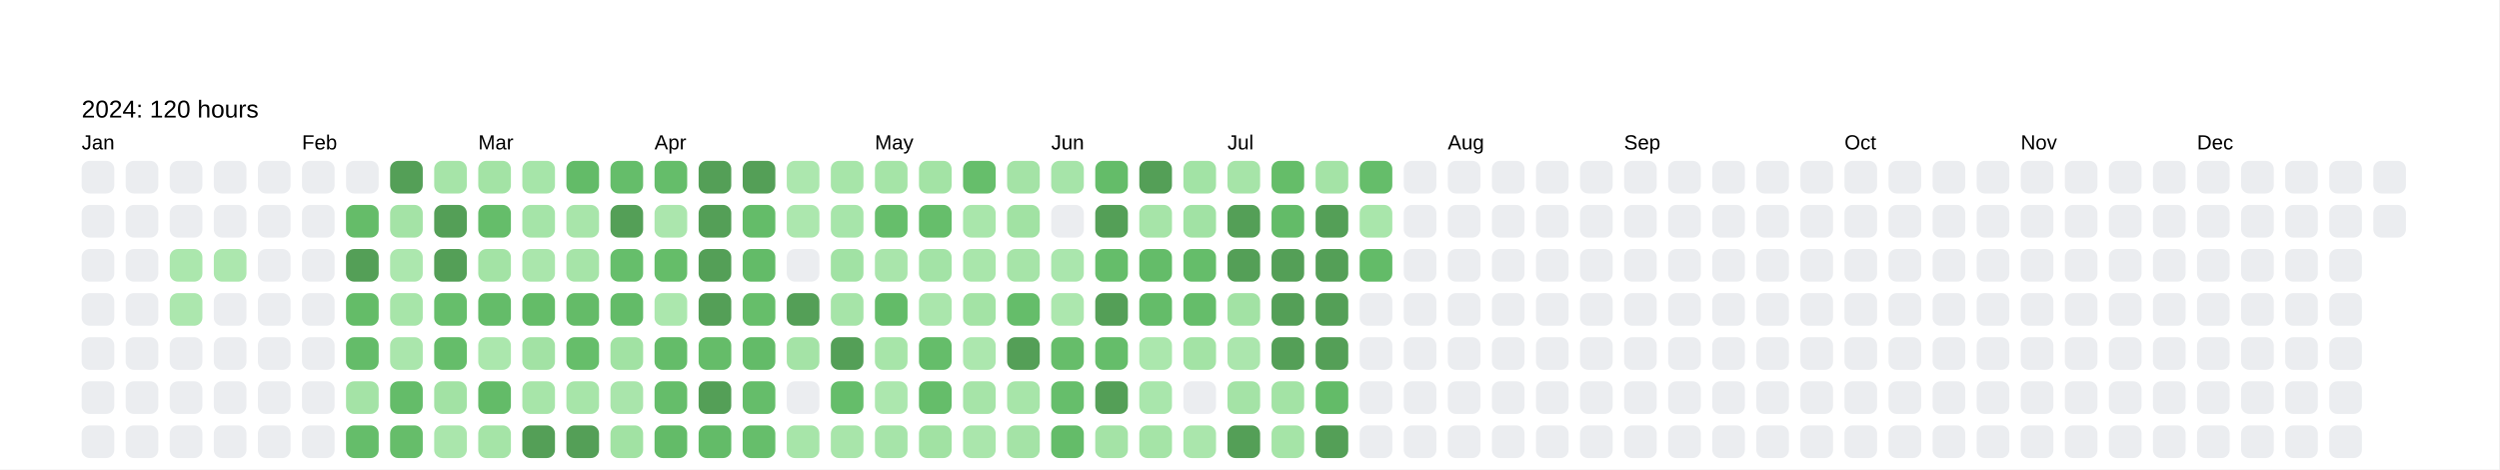
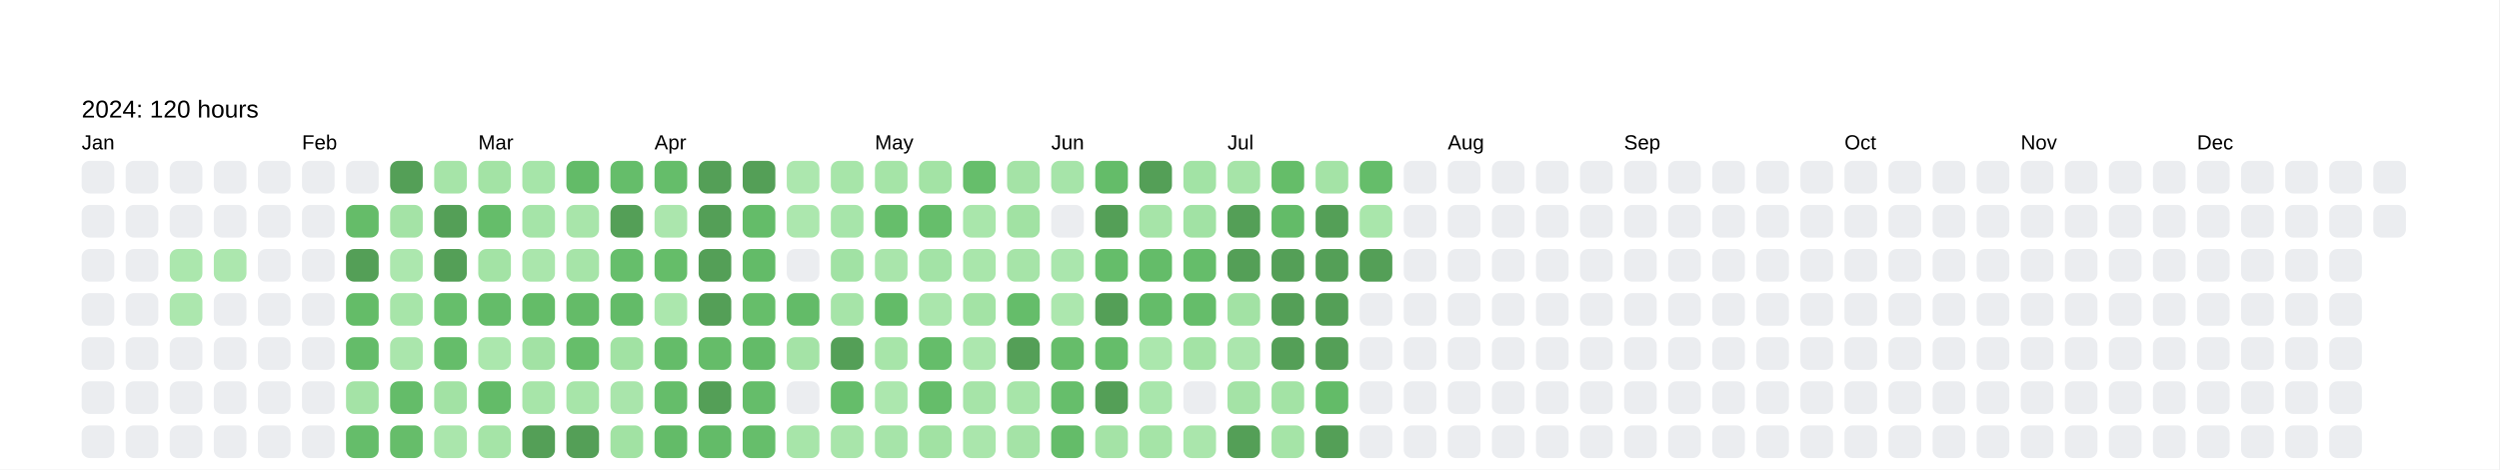
<svg xmlns="http://www.w3.org/2000/svg" baseProfile="full" height="57.5mm" version="1.1" viewBox="0,0,306.2,57.5" width="306.2mm">
  <defs />
  <rect fill="#FFFFFF" height="57.5" width="306.2" x="0" y="0" />
  <text fill="#000000" style="font-size:6px; font-family:Arial; font-weight:bold;" x="10" y="10" />
  <text fill="#000000" style="font-size:3px; font-family:Arial;" x="10" y="14.4">2024: 120 hours</text>
  <text fill="#000000" style="font-size:2.5px; font-family:Arial" x="10" y="18.3">Jan</text>
  <rect fill="#EBEDF0" height="4" rx="1" ry="1" width="4" x="10" y="19.7" />
  <rect fill="#EBEDF0" height="4" rx="1" ry="1" width="4" x="10" y="25.1" />
  <rect fill="#EBEDF0" height="4" rx="1" ry="1" width="4" x="10" y="30.5" />
  <rect fill="#EBEDF0" height="4" rx="1" ry="1" width="4" x="10" y="35.9" />
  <rect fill="#EBEDF0" height="4" rx="1" ry="1" width="4" x="10" y="41.3" />
  <rect fill="#EBEDF0" height="4" rx="1" ry="1" width="4" x="10" y="46.7" />
  <rect fill="#EBEDF0" height="4" rx="1" ry="1" width="4" x="10" y="52.1" />
  <rect fill="#EBEDF0" height="4" rx="1" ry="1" width="4" x="15.4" y="19.7" />
  <rect fill="#EBEDF0" height="4" rx="1" ry="1" width="4" x="15.4" y="25.1" />
  <rect fill="#EBEDF0" height="4" rx="1" ry="1" width="4" x="15.4" y="30.5" />
  <rect fill="#EBEDF0" height="4" rx="1" ry="1" width="4" x="15.4" y="35.9" />
  <rect fill="#EBEDF0" height="4" rx="1" ry="1" width="4" x="15.4" y="41.3" />
  <rect fill="#EBEDF0" height="4" rx="1" ry="1" width="4" x="15.4" y="46.7" />
  <rect fill="#EBEDF0" height="4" rx="1" ry="1" width="4" x="15.4" y="52.1" />
  <rect fill="#EBEDF0" height="4" rx="1" ry="1" width="4" x="20.8" y="19.7" />
  <rect fill="#EBEDF0" height="4" rx="1" ry="1" width="4" x="20.8" y="25.1" />
  <rect fill="#abe7ad" height="4" rx="1" ry="1" width="4" x="20.8" y="30.5" />
  <rect fill="#ace7ae" height="4" rx="1" ry="1" width="4" x="20.8" y="35.9" />
  <rect fill="#EBEDF0" height="4" rx="1" ry="1" width="4" x="20.8" y="41.3" />
  <rect fill="#EBEDF0" height="4" rx="1" ry="1" width="4" x="20.8" y="46.7" />
  <rect fill="#EBEDF0" height="4" rx="1" ry="1" width="4" x="20.8" y="52.1" />
  <rect fill="#EBEDF0" height="4" rx="1" ry="1" width="4" x="26.2" y="19.7" />
  <rect fill="#EBEDF0" height="4" rx="1" ry="1" width="4" x="26.2" y="25.1" />
  <rect fill="#ace7ae" height="4" rx="1" ry="1" width="4" x="26.2" y="30.5" />
  <rect fill="#EBEDF0" height="4" rx="1" ry="1" width="4" x="26.2" y="35.9" />
  <rect fill="#EBEDF0" height="4" rx="1" ry="1" width="4" x="26.2" y="41.3" />
  <rect fill="#EBEDF0" height="4" rx="1" ry="1" width="4" x="26.2" y="46.7" />
  <rect fill="#EBEDF0" height="4" rx="1" ry="1" width="4" x="26.2" y="52.1" />
  <rect fill="#EBEDF0" height="4" rx="1" ry="1" width="4" x="31.6" y="19.7" />
  <rect fill="#EBEDF0" height="4" rx="1" ry="1" width="4" x="31.6" y="25.1" />
  <rect fill="#EBEDF0" height="4" rx="1" ry="1" width="4" x="31.6" y="30.5" />
  <rect fill="#EBEDF0" height="4" rx="1" ry="1" width="4" x="31.6" y="35.9" />
  <rect fill="#EBEDF0" height="4" rx="1" ry="1" width="4" x="31.6" y="41.3" />
  <rect fill="#EBEDF0" height="4" rx="1" ry="1" width="4" x="31.6" y="46.7" />
  <rect fill="#EBEDF0" height="4" rx="1" ry="1" width="4" x="31.6" y="52.1" />
  <text fill="#000000" style="font-size:2.5px; font-family:Arial" x="37.0" y="18.3">Feb</text>
  <rect fill="#EBEDF0" height="4" rx="1" ry="1" width="4" x="37.0" y="19.7" />
  <rect fill="#EBEDF0" height="4" rx="1" ry="1" width="4" x="37.0" y="25.1" />
  <rect fill="#EBEDF0" height="4" rx="1" ry="1" width="4" x="37.0" y="30.5" />
  <rect fill="#EBEDF0" height="4" rx="1" ry="1" width="4" x="37.0" y="35.9" />
  <rect fill="#EBEDF0" height="4" rx="1" ry="1" width="4" x="37.0" y="41.3" />
  <rect fill="#EBEDF0" height="4" rx="1" ry="1" width="4" x="37.0" y="46.7" />
  <rect fill="#EBEDF0" height="4" rx="1" ry="1" width="4" x="37.0" y="52.1" />
  <rect fill="#EBEDF0" height="4" rx="1" ry="1" width="4" x="42.4" y="19.7" />
  <rect fill="#65bc69" height="4" rx="1" ry="1" width="4" x="42.4" y="25.1" />
  <rect fill="#549F57" height="4" rx="1" ry="1" width="4" x="42.4" y="30.5" />
  <rect fill="#64bc68" height="4" rx="1" ry="1" width="4" x="42.4" y="35.9" />
  <rect fill="#64bc69" height="4" rx="1" ry="1" width="4" x="42.4" y="41.3" />
  <rect fill="#a4e3a6" height="4" rx="1" ry="1" width="4" x="42.4" y="46.7" />
  <rect fill="#65bd6a" height="4" rx="1" ry="1" width="4" x="42.4" y="52.1" />
  <rect fill="#549F57" height="4" rx="1" ry="1" width="4" x="47.8" y="19.7" />
  <rect fill="#a4e3a6" height="4" rx="1" ry="1" width="4" x="47.8" y="25.1" />
  <rect fill="#ace7ae" height="4" rx="1" ry="1" width="4" x="47.8" y="30.5" />
  <rect fill="#a7e5a9" height="4" rx="1" ry="1" width="4" x="47.8" y="35.9" />
  <rect fill="#aae6ac" height="4" rx="1" ry="1" width="4" x="47.8" y="41.3" />
  <rect fill="#64bc69" height="4" rx="1" ry="1" width="4" x="47.8" y="46.7" />
  <rect fill="#66bd6a" height="4" rx="1" ry="1" width="4" x="47.8" y="52.1" />
  <rect fill="#a6e4a8" height="4" rx="1" ry="1" width="4" x="53.2" y="19.7" />
  <rect fill="#549F57" height="4" rx="1" ry="1" width="4" x="53.2" y="25.1" />
  <rect fill="#549F57" height="4" rx="1" ry="1" width="4" x="53.2" y="30.5" />
  <rect fill="#66be6b" height="4" rx="1" ry="1" width="4" x="53.2" y="35.9" />
  <rect fill="#65bd6a" height="4" rx="1" ry="1" width="4" x="53.2" y="41.3" />
  <rect fill="#a2e2a4" height="4" rx="1" ry="1" width="4" x="53.2" y="46.7" />
  <rect fill="#aae6ac" height="4" rx="1" ry="1" width="4" x="53.2" y="52.1" />
  <text fill="#000000" style="font-size:2.5px; font-family:Arial" x="58.6" y="18.3">Mar</text>
  <rect fill="#a3e3a5" height="4" rx="1" ry="1" width="4" x="58.6" y="19.7" />
  <rect fill="#65bd6a" height="4" rx="1" ry="1" width="4" x="58.6" y="25.1" />
  <rect fill="#a3e3a5" height="4" rx="1" ry="1" width="4" x="58.6" y="30.5" />
  <rect fill="#64bc69" height="4" rx="1" ry="1" width="4" x="58.6" y="35.9" />
  <rect fill="#abe7ad" height="4" rx="1" ry="1" width="4" x="58.6" y="41.3" />
  <rect fill="#63bb68" height="4" rx="1" ry="1" width="4" x="58.6" y="46.7" />
  <rect fill="#a5e4a7" height="4" rx="1" ry="1" width="4" x="58.6" y="52.1" />
  <rect fill="#a6e5a9" height="4" rx="1" ry="1" width="4" x="64" y="19.7" />
  <rect fill="#a5e4a8" height="4" rx="1" ry="1" width="4" x="64" y="25.1" />
  <rect fill="#aae6ac" height="4" rx="1" ry="1" width="4" x="64" y="30.5" />
  <rect fill="#64bc68" height="4" rx="1" ry="1" width="4" x="64" y="35.9" />
  <rect fill="#a2e2a4" height="4" rx="1" ry="1" width="4" x="64" y="41.3" />
  <rect fill="#a7e5a9" height="4" rx="1" ry="1" width="4" x="64" y="46.7" />
  <rect fill="#549F57" height="4" rx="1" ry="1" width="4" x="64" y="52.1" />
  <rect fill="#63bb68" height="4" rx="1" ry="1" width="4" x="69.4" y="19.7" />
  <rect fill="#a8e5aa" height="4" rx="1" ry="1" width="4" x="69.4" y="25.1" />
  <rect fill="#a6e4a8" height="4" rx="1" ry="1" width="4" x="69.4" y="30.5" />
  <rect fill="#64bb68" height="4" rx="1" ry="1" width="4" x="69.4" y="35.9" />
  <rect fill="#66be6a" height="4" rx="1" ry="1" width="4" x="69.4" y="41.3" />
  <rect fill="#a7e5a9" height="4" rx="1" ry="1" width="4" x="69.4" y="46.7" />
  <rect fill="#549F57" height="4" rx="1" ry="1" width="4" x="69.4" y="52.1" />
  <rect fill="#65bd6a" height="4" rx="1" ry="1" width="4" x="74.8" y="19.7" />
  <rect fill="#549F57" height="4" rx="1" ry="1" width="4" x="74.8" y="25.1" />
  <rect fill="#66be6b" height="4" rx="1" ry="1" width="4" x="74.8" y="30.5" />
  <rect fill="#63bb68" height="4" rx="1" ry="1" width="4" x="74.8" y="35.9" />
  <rect fill="#a1e2a3" height="4" rx="1" ry="1" width="4" x="74.8" y="41.3" />
  <rect fill="#a9e5ab" height="4" rx="1" ry="1" width="4" x="74.8" y="46.7" />
  <rect fill="#a1e2a3" height="4" rx="1" ry="1" width="4" x="74.8" y="52.1" />
  <text fill="#000000" style="font-size:2.5px; font-family:Arial" x="80.2" y="18.3">Apr</text>
  <rect fill="#65bd6a" height="4" rx="1" ry="1" width="4" x="80.2" y="19.7" />
  <rect fill="#abe6ad" height="4" rx="1" ry="1" width="4" x="80.2" y="25.1" />
  <rect fill="#65bd69" height="4" rx="1" ry="1" width="4" x="80.2" y="30.5" />
  <rect fill="#abe7ad" height="4" rx="1" ry="1" width="4" x="80.2" y="35.9" />
  <rect fill="#64bc69" height="4" rx="1" ry="1" width="4" x="80.2" y="41.3" />
  <rect fill="#65bd6a" height="4" rx="1" ry="1" width="4" x="80.2" y="46.7" />
  <rect fill="#63bb68" height="4" rx="1" ry="1" width="4" x="80.2" y="52.1" />
  <rect fill="#549F57" height="4" rx="1" ry="1" width="4" x="85.6" y="19.7" />
  <rect fill="#549F57" height="4" rx="1" ry="1" width="4" x="85.6" y="25.1" />
  <rect fill="#549F57" height="4" rx="1" ry="1" width="4" x="85.6" y="30.5" />
  <rect fill="#549F57" height="4" rx="1" ry="1" width="4" x="85.6" y="35.9" />
  <rect fill="#65bc69" height="4" rx="1" ry="1" width="4" x="85.6" y="41.3" />
  <rect fill="#549F57" height="4" rx="1" ry="1" width="4" x="85.6" y="46.7" />
  <rect fill="#63bb68" height="4" rx="1" ry="1" width="4" x="85.6" y="52.1" />
  <rect fill="#549F57" height="4" rx="1" ry="1" width="4" x="91" y="19.7" />
  <rect fill="#64bc69" height="4" rx="1" ry="1" width="4" x="91" y="25.1" />
  <rect fill="#63bb68" height="4" rx="1" ry="1" width="4" x="91" y="30.5" />
  <rect fill="#66be6a" height="4" rx="1" ry="1" width="4" x="91" y="35.9" />
  <rect fill="#63bb68" height="4" rx="1" ry="1" width="4" x="91" y="41.3" />
  <rect fill="#65bd6a" height="4" rx="1" ry="1" width="4" x="91" y="46.7" />
  <rect fill="#66be6b" height="4" rx="1" ry="1" width="4" x="91" y="52.1" />
  <rect fill="#ace7ae" height="4" rx="1" ry="1" width="4" x="96.4" y="19.7" />
  <rect fill="#ace7ae" height="4" rx="1" ry="1" width="4" x="96.4" y="25.1" />
  <rect fill="#EBEDF0" height="4" rx="1" ry="1" width="4" x="96.4" y="30.5" />
-   <rect fill="#549F57" height="4" rx="1" ry="1" width="4" x="96.4" y="35.9" />
+   <rect fill="#63bb68" height="4" rx="1" ry="1" width="4" x="96.4" y="35.9" />
  <rect fill="#a4e3a6" height="4" rx="1" ry="1" width="4" x="96.4" y="41.3" />
  <rect fill="#EBEDF0" height="4" rx="1" ry="1" width="4" x="96.4" y="46.7" />
  <rect fill="#a7e5a9" height="4" rx="1" ry="1" width="4" x="96.4" y="52.1" />
  <rect fill="#a7e5a9" height="4" rx="1" ry="1" width="4" x="101.8" y="19.7" />
  <rect fill="#a7e5aa" height="4" rx="1" ry="1" width="4" x="101.8" y="25.1" />
  <rect fill="#a1e2a4" height="4" rx="1" ry="1" width="4" x="101.8" y="30.5" />
  <rect fill="#a6e4a8" height="4" rx="1" ry="1" width="4" x="101.8" y="35.9" />
  <rect fill="#549F57" height="4" rx="1" ry="1" width="4" x="101.8" y="41.3" />
  <rect fill="#65bd6a" height="4" rx="1" ry="1" width="4" x="101.8" y="46.7" />
  <rect fill="#a8e5aa" height="4" rx="1" ry="1" width="4" x="101.8" y="52.1" />
  <text fill="#000000" style="font-size:2.5px; font-family:Arial" x="107.2" y="18.3">May</text>
  <rect fill="#a5e4a7" height="4" rx="1" ry="1" width="4" x="107.2" y="19.7" />
  <rect fill="#66be6b" height="4" rx="1" ry="1" width="4" x="107.2" y="25.1" />
  <rect fill="#a9e5ab" height="4" rx="1" ry="1" width="4" x="107.2" y="30.5" />
  <rect fill="#63bb68" height="4" rx="1" ry="1" width="4" x="107.2" y="35.9" />
  <rect fill="#a7e5a9" height="4" rx="1" ry="1" width="4" x="107.2" y="41.3" />
  <rect fill="#ace7ae" height="4" rx="1" ry="1" width="4" x="107.2" y="46.7" />
  <rect fill="#a6e4a9" height="4" rx="1" ry="1" width="4" x="107.2" y="52.1" />
  <rect fill="#a3e3a5" height="4" rx="1" ry="1" width="4" x="112.6" y="19.7" />
  <rect fill="#66be6b" height="4" rx="1" ry="1" width="4" x="112.6" y="25.1" />
  <rect fill="#a3e3a6" height="4" rx="1" ry="1" width="4" x="112.6" y="30.5" />
  <rect fill="#aae6ac" height="4" rx="1" ry="1" width="4" x="112.6" y="35.9" />
  <rect fill="#65bd6a" height="4" rx="1" ry="1" width="4" x="112.6" y="41.3" />
  <rect fill="#65bd6a" height="4" rx="1" ry="1" width="4" x="112.6" y="46.7" />
  <rect fill="#a1e2a3" height="4" rx="1" ry="1" width="4" x="112.6" y="52.1" />
  <rect fill="#66be6b" height="4" rx="1" ry="1" width="4" x="118" y="19.7" />
  <rect fill="#a9e6ab" height="4" rx="1" ry="1" width="4" x="118" y="25.1" />
  <rect fill="#a9e6ab" height="4" rx="1" ry="1" width="4" x="118" y="30.5" />
  <rect fill="#a3e3a5" height="4" rx="1" ry="1" width="4" x="118" y="35.9" />
  <rect fill="#ace7ae" height="4" rx="1" ry="1" width="4" x="118" y="41.3" />
  <rect fill="#a6e4a8" height="4" rx="1" ry="1" width="4" x="118" y="46.7" />
  <rect fill="#aae6ac" height="4" rx="1" ry="1" width="4" x="118" y="52.1" />
  <rect fill="#a4e3a6" height="4" rx="1" ry="1" width="4" x="123.4" y="19.7" />
  <rect fill="#a1e2a3" height="4" rx="1" ry="1" width="4" x="123.4" y="25.1" />
  <rect fill="#a6e4a8" height="4" rx="1" ry="1" width="4" x="123.4" y="30.5" />
  <rect fill="#65bd6a" height="4" rx="1" ry="1" width="4" x="123.4" y="35.9" />
  <rect fill="#549F57" height="4" rx="1" ry="1" width="4" x="123.4" y="41.3" />
  <rect fill="#a7e5a9" height="4" rx="1" ry="1" width="4" x="123.4" y="46.7" />
  <rect fill="#a4e3a6" height="4" rx="1" ry="1" width="4" x="123.4" y="52.1" />
  <text fill="#000000" style="font-size:2.5px; font-family:Arial" x="128.8" y="18.3">Jun</text>
  <rect fill="#a6e4a9" height="4" rx="1" ry="1" width="4" x="128.8" y="19.7" />
  <rect fill="#EBEDF0" height="4" rx="1" ry="1" width="4" x="128.8" y="25.1" />
  <rect fill="#aae6ad" height="4" rx="1" ry="1" width="4" x="128.8" y="30.5" />
  <rect fill="#ace7ae" height="4" rx="1" ry="1" width="4" x="128.8" y="35.9" />
  <rect fill="#66bd6a" height="4" rx="1" ry="1" width="4" x="128.8" y="41.3" />
  <rect fill="#66be6b" height="4" rx="1" ry="1" width="4" x="128.8" y="46.7" />
  <rect fill="#64bc69" height="4" rx="1" ry="1" width="4" x="128.8" y="52.1" />
  <rect fill="#64bc69" height="4" rx="1" ry="1" width="4" x="134.2" y="19.7" />
  <rect fill="#549F57" height="4" rx="1" ry="1" width="4" x="134.2" y="25.1" />
  <rect fill="#65bd6a" height="4" rx="1" ry="1" width="4" x="134.2" y="30.5" />
  <rect fill="#549F57" height="4" rx="1" ry="1" width="4" x="134.2" y="35.9" />
  <rect fill="#65bd6a" height="4" rx="1" ry="1" width="4" x="134.2" y="41.3" />
  <rect fill="#549F57" height="4" rx="1" ry="1" width="4" x="134.2" y="46.7" />
  <rect fill="#a4e3a6" height="4" rx="1" ry="1" width="4" x="134.2" y="52.1" />
  <rect fill="#549F57" height="4" rx="1" ry="1" width="4" x="139.6" y="19.7" />
  <rect fill="#a6e4a8" height="4" rx="1" ry="1" width="4" x="139.6" y="25.1" />
  <rect fill="#64bc69" height="4" rx="1" ry="1" width="4" x="139.6" y="30.5" />
  <rect fill="#64bc69" height="4" rx="1" ry="1" width="4" x="139.6" y="35.9" />
  <rect fill="#abe7ad" height="4" rx="1" ry="1" width="4" x="139.6" y="41.3" />
  <rect fill="#a9e6ac" height="4" rx="1" ry="1" width="4" x="139.6" y="46.7" />
  <rect fill="#a5e4a7" height="4" rx="1" ry="1" width="4" x="139.6" y="52.1" />
  <rect fill="#a2e3a5" height="4" rx="1" ry="1" width="4" x="145" y="19.7" />
  <rect fill="#a1e2a4" height="4" rx="1" ry="1" width="4" x="145" y="25.1" />
  <rect fill="#65bd6a" height="4" rx="1" ry="1" width="4" x="145" y="30.5" />
  <rect fill="#65bd6a" height="4" rx="1" ry="1" width="4" x="145" y="35.9" />
  <rect fill="#a3e3a5" height="4" rx="1" ry="1" width="4" x="145" y="41.3" />
  <rect fill="#EBEDF0" height="4" rx="1" ry="1" width="4" x="145" y="46.7" />
  <rect fill="#aae6ac" height="4" rx="1" ry="1" width="4" x="145" y="52.1" />
  <text fill="#000000" style="font-size:2.5px; font-family:Arial" x="150.4" y="18.3">Jul</text>
  <rect fill="#a6e4a8" height="4" rx="1" ry="1" width="4" x="150.4" y="19.7" />
  <rect fill="#549F57" height="4" rx="1" ry="1" width="4" x="150.4" y="25.1" />
  <rect fill="#549F57" height="4" rx="1" ry="1" width="4" x="150.4" y="30.5" />
  <rect fill="#a2e2a4" height="4" rx="1" ry="1" width="4" x="150.4" y="35.9" />
  <rect fill="#abe6ad" height="4" rx="1" ry="1" width="4" x="150.4" y="41.3" />
  <rect fill="#a4e3a6" height="4" rx="1" ry="1" width="4" x="150.4" y="46.7" />
  <rect fill="#549F57" height="4" rx="1" ry="1" width="4" x="150.4" y="52.1" />
  <rect fill="#65bd69" height="4" rx="1" ry="1" width="4" x="155.8" y="19.7" />
  <rect fill="#63bb68" height="4" rx="1" ry="1" width="4" x="155.8" y="25.1" />
  <rect fill="#549F57" height="4" rx="1" ry="1" width="4" x="155.8" y="30.5" />
  <rect fill="#549F57" height="4" rx="1" ry="1" width="4" x="155.8" y="35.9" />
  <rect fill="#549F57" height="4" rx="1" ry="1" width="4" x="155.8" y="41.3" />
  <rect fill="#a3e3a5" height="4" rx="1" ry="1" width="4" x="155.8" y="46.7" />
  <rect fill="#a5e4a7" height="4" rx="1" ry="1" width="4" x="155.8" y="52.1" />
  <rect fill="#a4e3a6" height="4" rx="1" ry="1" width="4" x="161.2" y="19.7" />
  <rect fill="#549F57" height="4" rx="1" ry="1" width="4" x="161.2" y="25.1" />
  <rect fill="#549F57" height="4" rx="1" ry="1" width="4" x="161.2" y="30.5" />
  <rect fill="#549F57" height="4" rx="1" ry="1" width="4" x="161.2" y="35.9" />
  <rect fill="#549F57" height="4" rx="1" ry="1" width="4" x="161.2" y="41.3" />
  <rect fill="#63bb68" height="4" rx="1" ry="1" width="4" x="161.2" y="46.7" />
  <rect fill="#549F57" height="4" rx="1" ry="1" width="4" x="161.2" y="52.1" />
  <rect fill="#65bd6a" height="4" rx="1" ry="1" width="4" x="166.6" y="19.7" />
  <rect fill="#a9e6ab" height="4" rx="1" ry="1" width="4" x="166.6" y="25.1" />
-   <rect fill="#63bb68" height="4" rx="1" ry="1" width="4" x="166.6" y="30.5" />
+   <rect fill="#549F57" height="4" rx="1" ry="1" width="4" x="166.6" y="30.5" />
  <rect fill="#EBEDF0" height="4" rx="1" ry="1" width="4" x="166.6" y="35.9" />
  <rect fill="#EBEDF0" height="4" rx="1" ry="1" width="4" x="166.6" y="41.3" />
  <rect fill="#EBEDF0" height="4" rx="1" ry="1" width="4" x="166.6" y="46.7" />
  <rect fill="#EBEDF0" height="4" rx="1" ry="1" width="4" x="166.6" y="52.1" />
  <rect fill="#EBEDF0" height="4" rx="1" ry="1" width="4" x="172" y="19.7" />
  <rect fill="#EBEDF0" height="4" rx="1" ry="1" width="4" x="172" y="25.1" />
  <rect fill="#EBEDF0" height="4" rx="1" ry="1" width="4" x="172" y="30.5" />
  <rect fill="#EBEDF0" height="4" rx="1" ry="1" width="4" x="172" y="35.9" />
  <rect fill="#EBEDF0" height="4" rx="1" ry="1" width="4" x="172" y="41.3" />
  <rect fill="#EBEDF0" height="4" rx="1" ry="1" width="4" x="172" y="46.7" />
  <rect fill="#EBEDF0" height="4" rx="1" ry="1" width="4" x="172" y="52.1" />
  <text fill="#000000" style="font-size:2.5px; font-family:Arial" x="177.4" y="18.3">Aug</text>
  <rect fill="#EBEDF0" height="4" rx="1" ry="1" width="4" x="177.4" y="19.7" />
  <rect fill="#EBEDF0" height="4" rx="1" ry="1" width="4" x="177.4" y="25.1" />
  <rect fill="#EBEDF0" height="4" rx="1" ry="1" width="4" x="177.4" y="30.5" />
  <rect fill="#EBEDF0" height="4" rx="1" ry="1" width="4" x="177.4" y="35.9" />
  <rect fill="#EBEDF0" height="4" rx="1" ry="1" width="4" x="177.4" y="41.3" />
  <rect fill="#EBEDF0" height="4" rx="1" ry="1" width="4" x="177.4" y="46.7" />
  <rect fill="#EBEDF0" height="4" rx="1" ry="1" width="4" x="177.4" y="52.1" />
  <rect fill="#EBEDF0" height="4" rx="1" ry="1" width="4" x="182.8" y="19.7" />
  <rect fill="#EBEDF0" height="4" rx="1" ry="1" width="4" x="182.8" y="25.1" />
  <rect fill="#EBEDF0" height="4" rx="1" ry="1" width="4" x="182.8" y="30.5" />
  <rect fill="#EBEDF0" height="4" rx="1" ry="1" width="4" x="182.8" y="35.9" />
  <rect fill="#EBEDF0" height="4" rx="1" ry="1" width="4" x="182.8" y="41.3" />
  <rect fill="#EBEDF0" height="4" rx="1" ry="1" width="4" x="182.8" y="46.7" />
  <rect fill="#EBEDF0" height="4" rx="1" ry="1" width="4" x="182.8" y="52.1" />
  <rect fill="#EBEDF0" height="4" rx="1" ry="1" width="4" x="188.2" y="19.7" />
  <rect fill="#EBEDF0" height="4" rx="1" ry="1" width="4" x="188.2" y="25.1" />
  <rect fill="#EBEDF0" height="4" rx="1" ry="1" width="4" x="188.2" y="30.5" />
  <rect fill="#EBEDF0" height="4" rx="1" ry="1" width="4" x="188.2" y="35.9" />
  <rect fill="#EBEDF0" height="4" rx="1" ry="1" width="4" x="188.2" y="41.3" />
  <rect fill="#EBEDF0" height="4" rx="1" ry="1" width="4" x="188.2" y="46.7" />
  <rect fill="#EBEDF0" height="4" rx="1" ry="1" width="4" x="188.2" y="52.1" />
  <rect fill="#EBEDF0" height="4" rx="1" ry="1" width="4" x="193.6" y="19.7" />
  <rect fill="#EBEDF0" height="4" rx="1" ry="1" width="4" x="193.6" y="25.1" />
  <rect fill="#EBEDF0" height="4" rx="1" ry="1" width="4" x="193.6" y="30.5" />
  <rect fill="#EBEDF0" height="4" rx="1" ry="1" width="4" x="193.6" y="35.9" />
  <rect fill="#EBEDF0" height="4" rx="1" ry="1" width="4" x="193.6" y="41.3" />
  <rect fill="#EBEDF0" height="4" rx="1" ry="1" width="4" x="193.6" y="46.7" />
  <rect fill="#EBEDF0" height="4" rx="1" ry="1" width="4" x="193.6" y="52.1" />
  <text fill="#000000" style="font-size:2.5px; font-family:Arial" x="199" y="18.3">Sep</text>
  <rect fill="#EBEDF0" height="4" rx="1" ry="1" width="4" x="199" y="19.7" />
  <rect fill="#EBEDF0" height="4" rx="1" ry="1" width="4" x="199" y="25.1" />
  <rect fill="#EBEDF0" height="4" rx="1" ry="1" width="4" x="199" y="30.5" />
  <rect fill="#EBEDF0" height="4" rx="1" ry="1" width="4" x="199" y="35.9" />
  <rect fill="#EBEDF0" height="4" rx="1" ry="1" width="4" x="199" y="41.3" />
  <rect fill="#EBEDF0" height="4" rx="1" ry="1" width="4" x="199" y="46.7" />
  <rect fill="#EBEDF0" height="4" rx="1" ry="1" width="4" x="199" y="52.1" />
  <rect fill="#EBEDF0" height="4" rx="1" ry="1" width="4" x="204.4" y="19.7" />
  <rect fill="#EBEDF0" height="4" rx="1" ry="1" width="4" x="204.4" y="25.1" />
  <rect fill="#EBEDF0" height="4" rx="1" ry="1" width="4" x="204.4" y="30.5" />
  <rect fill="#EBEDF0" height="4" rx="1" ry="1" width="4" x="204.4" y="35.9" />
  <rect fill="#EBEDF0" height="4" rx="1" ry="1" width="4" x="204.4" y="41.3" />
  <rect fill="#EBEDF0" height="4" rx="1" ry="1" width="4" x="204.4" y="46.7" />
  <rect fill="#EBEDF0" height="4" rx="1" ry="1" width="4" x="204.4" y="52.1" />
  <rect fill="#EBEDF0" height="4" rx="1" ry="1" width="4" x="209.8" y="19.7" />
  <rect fill="#EBEDF0" height="4" rx="1" ry="1" width="4" x="209.8" y="25.1" />
  <rect fill="#EBEDF0" height="4" rx="1" ry="1" width="4" x="209.8" y="30.5" />
  <rect fill="#EBEDF0" height="4" rx="1" ry="1" width="4" x="209.8" y="35.9" />
  <rect fill="#EBEDF0" height="4" rx="1" ry="1" width="4" x="209.8" y="41.3" />
  <rect fill="#EBEDF0" height="4" rx="1" ry="1" width="4" x="209.8" y="46.7" />
  <rect fill="#EBEDF0" height="4" rx="1" ry="1" width="4" x="209.8" y="52.1" />
  <rect fill="#EBEDF0" height="4" rx="1" ry="1" width="4" x="215.2" y="19.7" />
  <rect fill="#EBEDF0" height="4" rx="1" ry="1" width="4" x="215.2" y="25.1" />
  <rect fill="#EBEDF0" height="4" rx="1" ry="1" width="4" x="215.2" y="30.5" />
  <rect fill="#EBEDF0" height="4" rx="1" ry="1" width="4" x="215.2" y="35.9" />
  <rect fill="#EBEDF0" height="4" rx="1" ry="1" width="4" x="215.2" y="41.3" />
  <rect fill="#EBEDF0" height="4" rx="1" ry="1" width="4" x="215.2" y="46.7" />
  <rect fill="#EBEDF0" height="4" rx="1" ry="1" width="4" x="215.2" y="52.1" />
  <rect fill="#EBEDF0" height="4" rx="1" ry="1" width="4" x="220.6" y="19.7" />
  <rect fill="#EBEDF0" height="4" rx="1" ry="1" width="4" x="220.6" y="25.1" />
  <rect fill="#EBEDF0" height="4" rx="1" ry="1" width="4" x="220.6" y="30.5" />
  <rect fill="#EBEDF0" height="4" rx="1" ry="1" width="4" x="220.6" y="35.9" />
  <rect fill="#EBEDF0" height="4" rx="1" ry="1" width="4" x="220.6" y="41.3" />
  <rect fill="#EBEDF0" height="4" rx="1" ry="1" width="4" x="220.6" y="46.7" />
  <rect fill="#EBEDF0" height="4" rx="1" ry="1" width="4" x="220.6" y="52.1" />
  <text fill="#000000" style="font-size:2.5px; font-family:Arial" x="226" y="18.3">Oct</text>
  <rect fill="#EBEDF0" height="4" rx="1" ry="1" width="4" x="226" y="19.7" />
  <rect fill="#EBEDF0" height="4" rx="1" ry="1" width="4" x="226" y="25.1" />
  <rect fill="#EBEDF0" height="4" rx="1" ry="1" width="4" x="226" y="30.5" />
  <rect fill="#EBEDF0" height="4" rx="1" ry="1" width="4" x="226" y="35.9" />
  <rect fill="#EBEDF0" height="4" rx="1" ry="1" width="4" x="226" y="41.3" />
  <rect fill="#EBEDF0" height="4" rx="1" ry="1" width="4" x="226" y="46.7" />
  <rect fill="#EBEDF0" height="4" rx="1" ry="1" width="4" x="226" y="52.1" />
  <rect fill="#EBEDF0" height="4" rx="1" ry="1" width="4" x="231.4" y="19.7" />
  <rect fill="#EBEDF0" height="4" rx="1" ry="1" width="4" x="231.4" y="25.1" />
  <rect fill="#EBEDF0" height="4" rx="1" ry="1" width="4" x="231.4" y="30.5" />
  <rect fill="#EBEDF0" height="4" rx="1" ry="1" width="4" x="231.4" y="35.9" />
  <rect fill="#EBEDF0" height="4" rx="1" ry="1" width="4" x="231.4" y="41.3" />
  <rect fill="#EBEDF0" height="4" rx="1" ry="1" width="4" x="231.4" y="46.7" />
  <rect fill="#EBEDF0" height="4" rx="1" ry="1" width="4" x="231.4" y="52.1" />
  <rect fill="#EBEDF0" height="4" rx="1" ry="1" width="4" x="236.8" y="19.7" />
  <rect fill="#EBEDF0" height="4" rx="1" ry="1" width="4" x="236.8" y="25.1" />
  <rect fill="#EBEDF0" height="4" rx="1" ry="1" width="4" x="236.8" y="30.5" />
  <rect fill="#EBEDF0" height="4" rx="1" ry="1" width="4" x="236.8" y="35.9" />
  <rect fill="#EBEDF0" height="4" rx="1" ry="1" width="4" x="236.8" y="41.3" />
  <rect fill="#EBEDF0" height="4" rx="1" ry="1" width="4" x="236.8" y="46.7" />
  <rect fill="#EBEDF0" height="4" rx="1" ry="1" width="4" x="236.8" y="52.1" />
  <rect fill="#EBEDF0" height="4" rx="1" ry="1" width="4" x="242.2" y="19.7" />
  <rect fill="#EBEDF0" height="4" rx="1" ry="1" width="4" x="242.2" y="25.1" />
  <rect fill="#EBEDF0" height="4" rx="1" ry="1" width="4" x="242.2" y="30.5" />
  <rect fill="#EBEDF0" height="4" rx="1" ry="1" width="4" x="242.2" y="35.9" />
  <rect fill="#EBEDF0" height="4" rx="1" ry="1" width="4" x="242.2" y="41.3" />
  <rect fill="#EBEDF0" height="4" rx="1" ry="1" width="4" x="242.2" y="46.7" />
  <rect fill="#EBEDF0" height="4" rx="1" ry="1" width="4" x="242.2" y="52.1" />
  <text fill="#000000" style="font-size:2.5px; font-family:Arial" x="247.6" y="18.3">Nov</text>
  <rect fill="#EBEDF0" height="4" rx="1" ry="1" width="4" x="247.6" y="19.7" />
  <rect fill="#EBEDF0" height="4" rx="1" ry="1" width="4" x="247.6" y="25.1" />
  <rect fill="#EBEDF0" height="4" rx="1" ry="1" width="4" x="247.6" y="30.5" />
  <rect fill="#EBEDF0" height="4" rx="1" ry="1" width="4" x="247.6" y="35.9" />
  <rect fill="#EBEDF0" height="4" rx="1" ry="1" width="4" x="247.6" y="41.3" />
  <rect fill="#EBEDF0" height="4" rx="1" ry="1" width="4" x="247.6" y="46.7" />
  <rect fill="#EBEDF0" height="4" rx="1" ry="1" width="4" x="247.6" y="52.1" />
  <rect fill="#EBEDF0" height="4" rx="1" ry="1" width="4" x="253" y="19.7" />
  <rect fill="#EBEDF0" height="4" rx="1" ry="1" width="4" x="253" y="25.1" />
  <rect fill="#EBEDF0" height="4" rx="1" ry="1" width="4" x="253" y="30.5" />
  <rect fill="#EBEDF0" height="4" rx="1" ry="1" width="4" x="253" y="35.9" />
  <rect fill="#EBEDF0" height="4" rx="1" ry="1" width="4" x="253" y="41.3" />
  <rect fill="#EBEDF0" height="4" rx="1" ry="1" width="4" x="253" y="46.7" />
  <rect fill="#EBEDF0" height="4" rx="1" ry="1" width="4" x="253" y="52.1" />
  <rect fill="#EBEDF0" height="4" rx="1" ry="1" width="4" x="258.4" y="19.7" />
  <rect fill="#EBEDF0" height="4" rx="1" ry="1" width="4" x="258.4" y="25.1" />
  <rect fill="#EBEDF0" height="4" rx="1" ry="1" width="4" x="258.4" y="30.5" />
  <rect fill="#EBEDF0" height="4" rx="1" ry="1" width="4" x="258.4" y="35.9" />
  <rect fill="#EBEDF0" height="4" rx="1" ry="1" width="4" x="258.4" y="41.3" />
  <rect fill="#EBEDF0" height="4" rx="1" ry="1" width="4" x="258.4" y="46.7" />
  <rect fill="#EBEDF0" height="4" rx="1" ry="1" width="4" x="258.4" y="52.1" />
  <rect fill="#EBEDF0" height="4" rx="1" ry="1" width="4" x="263.8" y="19.7" />
  <rect fill="#EBEDF0" height="4" rx="1" ry="1" width="4" x="263.8" y="25.1" />
  <rect fill="#EBEDF0" height="4" rx="1" ry="1" width="4" x="263.8" y="30.5" />
  <rect fill="#EBEDF0" height="4" rx="1" ry="1" width="4" x="263.8" y="35.9" />
  <rect fill="#EBEDF0" height="4" rx="1" ry="1" width="4" x="263.8" y="41.3" />
  <rect fill="#EBEDF0" height="4" rx="1" ry="1" width="4" x="263.8" y="46.7" />
  <rect fill="#EBEDF0" height="4" rx="1" ry="1" width="4" x="263.8" y="52.1" />
  <text fill="#000000" style="font-size:2.5px; font-family:Arial" x="269.2" y="18.3">Dec</text>
  <rect fill="#EBEDF0" height="4" rx="1" ry="1" width="4" x="269.2" y="19.7" />
  <rect fill="#EBEDF0" height="4" rx="1" ry="1" width="4" x="269.2" y="25.1" />
  <rect fill="#EBEDF0" height="4" rx="1" ry="1" width="4" x="269.2" y="30.5" />
  <rect fill="#EBEDF0" height="4" rx="1" ry="1" width="4" x="269.2" y="35.9" />
  <rect fill="#EBEDF0" height="4" rx="1" ry="1" width="4" x="269.2" y="41.3" />
  <rect fill="#EBEDF0" height="4" rx="1" ry="1" width="4" x="269.2" y="46.7" />
  <rect fill="#EBEDF0" height="4" rx="1" ry="1" width="4" x="269.2" y="52.1" />
  <rect fill="#EBEDF0" height="4" rx="1" ry="1" width="4" x="274.6" y="19.7" />
  <rect fill="#EBEDF0" height="4" rx="1" ry="1" width="4" x="274.6" y="25.1" />
  <rect fill="#EBEDF0" height="4" rx="1" ry="1" width="4" x="274.6" y="30.5" />
  <rect fill="#EBEDF0" height="4" rx="1" ry="1" width="4" x="274.6" y="35.9" />
  <rect fill="#EBEDF0" height="4" rx="1" ry="1" width="4" x="274.6" y="41.3" />
  <rect fill="#EBEDF0" height="4" rx="1" ry="1" width="4" x="274.6" y="46.7" />
  <rect fill="#EBEDF0" height="4" rx="1" ry="1" width="4" x="274.6" y="52.1" />
  <rect fill="#EBEDF0" height="4" rx="1" ry="1" width="4" x="280" y="19.7" />
  <rect fill="#EBEDF0" height="4" rx="1" ry="1" width="4" x="280" y="25.1" />
  <rect fill="#EBEDF0" height="4" rx="1" ry="1" width="4" x="280" y="30.5" />
  <rect fill="#EBEDF0" height="4" rx="1" ry="1" width="4" x="280" y="35.9" />
  <rect fill="#EBEDF0" height="4" rx="1" ry="1" width="4" x="280" y="41.3" />
  <rect fill="#EBEDF0" height="4" rx="1" ry="1" width="4" x="280" y="46.7" />
  <rect fill="#EBEDF0" height="4" rx="1" ry="1" width="4" x="280" y="52.1" />
  <rect fill="#EBEDF0" height="4" rx="1" ry="1" width="4" x="285.4" y="19.7" />
  <rect fill="#EBEDF0" height="4" rx="1" ry="1" width="4" x="285.4" y="25.1" />
  <rect fill="#EBEDF0" height="4" rx="1" ry="1" width="4" x="285.4" y="30.5" />
  <rect fill="#EBEDF0" height="4" rx="1" ry="1" width="4" x="285.4" y="35.9" />
  <rect fill="#EBEDF0" height="4" rx="1" ry="1" width="4" x="285.4" y="41.3" />
  <rect fill="#EBEDF0" height="4" rx="1" ry="1" width="4" x="285.4" y="46.7" />
  <rect fill="#EBEDF0" height="4" rx="1" ry="1" width="4" x="285.4" y="52.1" />
  <rect fill="#EBEDF0" height="4" rx="1" ry="1" width="4" x="290.8" y="19.7" />
  <rect fill="#EBEDF0" height="4" rx="1" ry="1" width="4" x="290.8" y="25.1" />
</svg>
